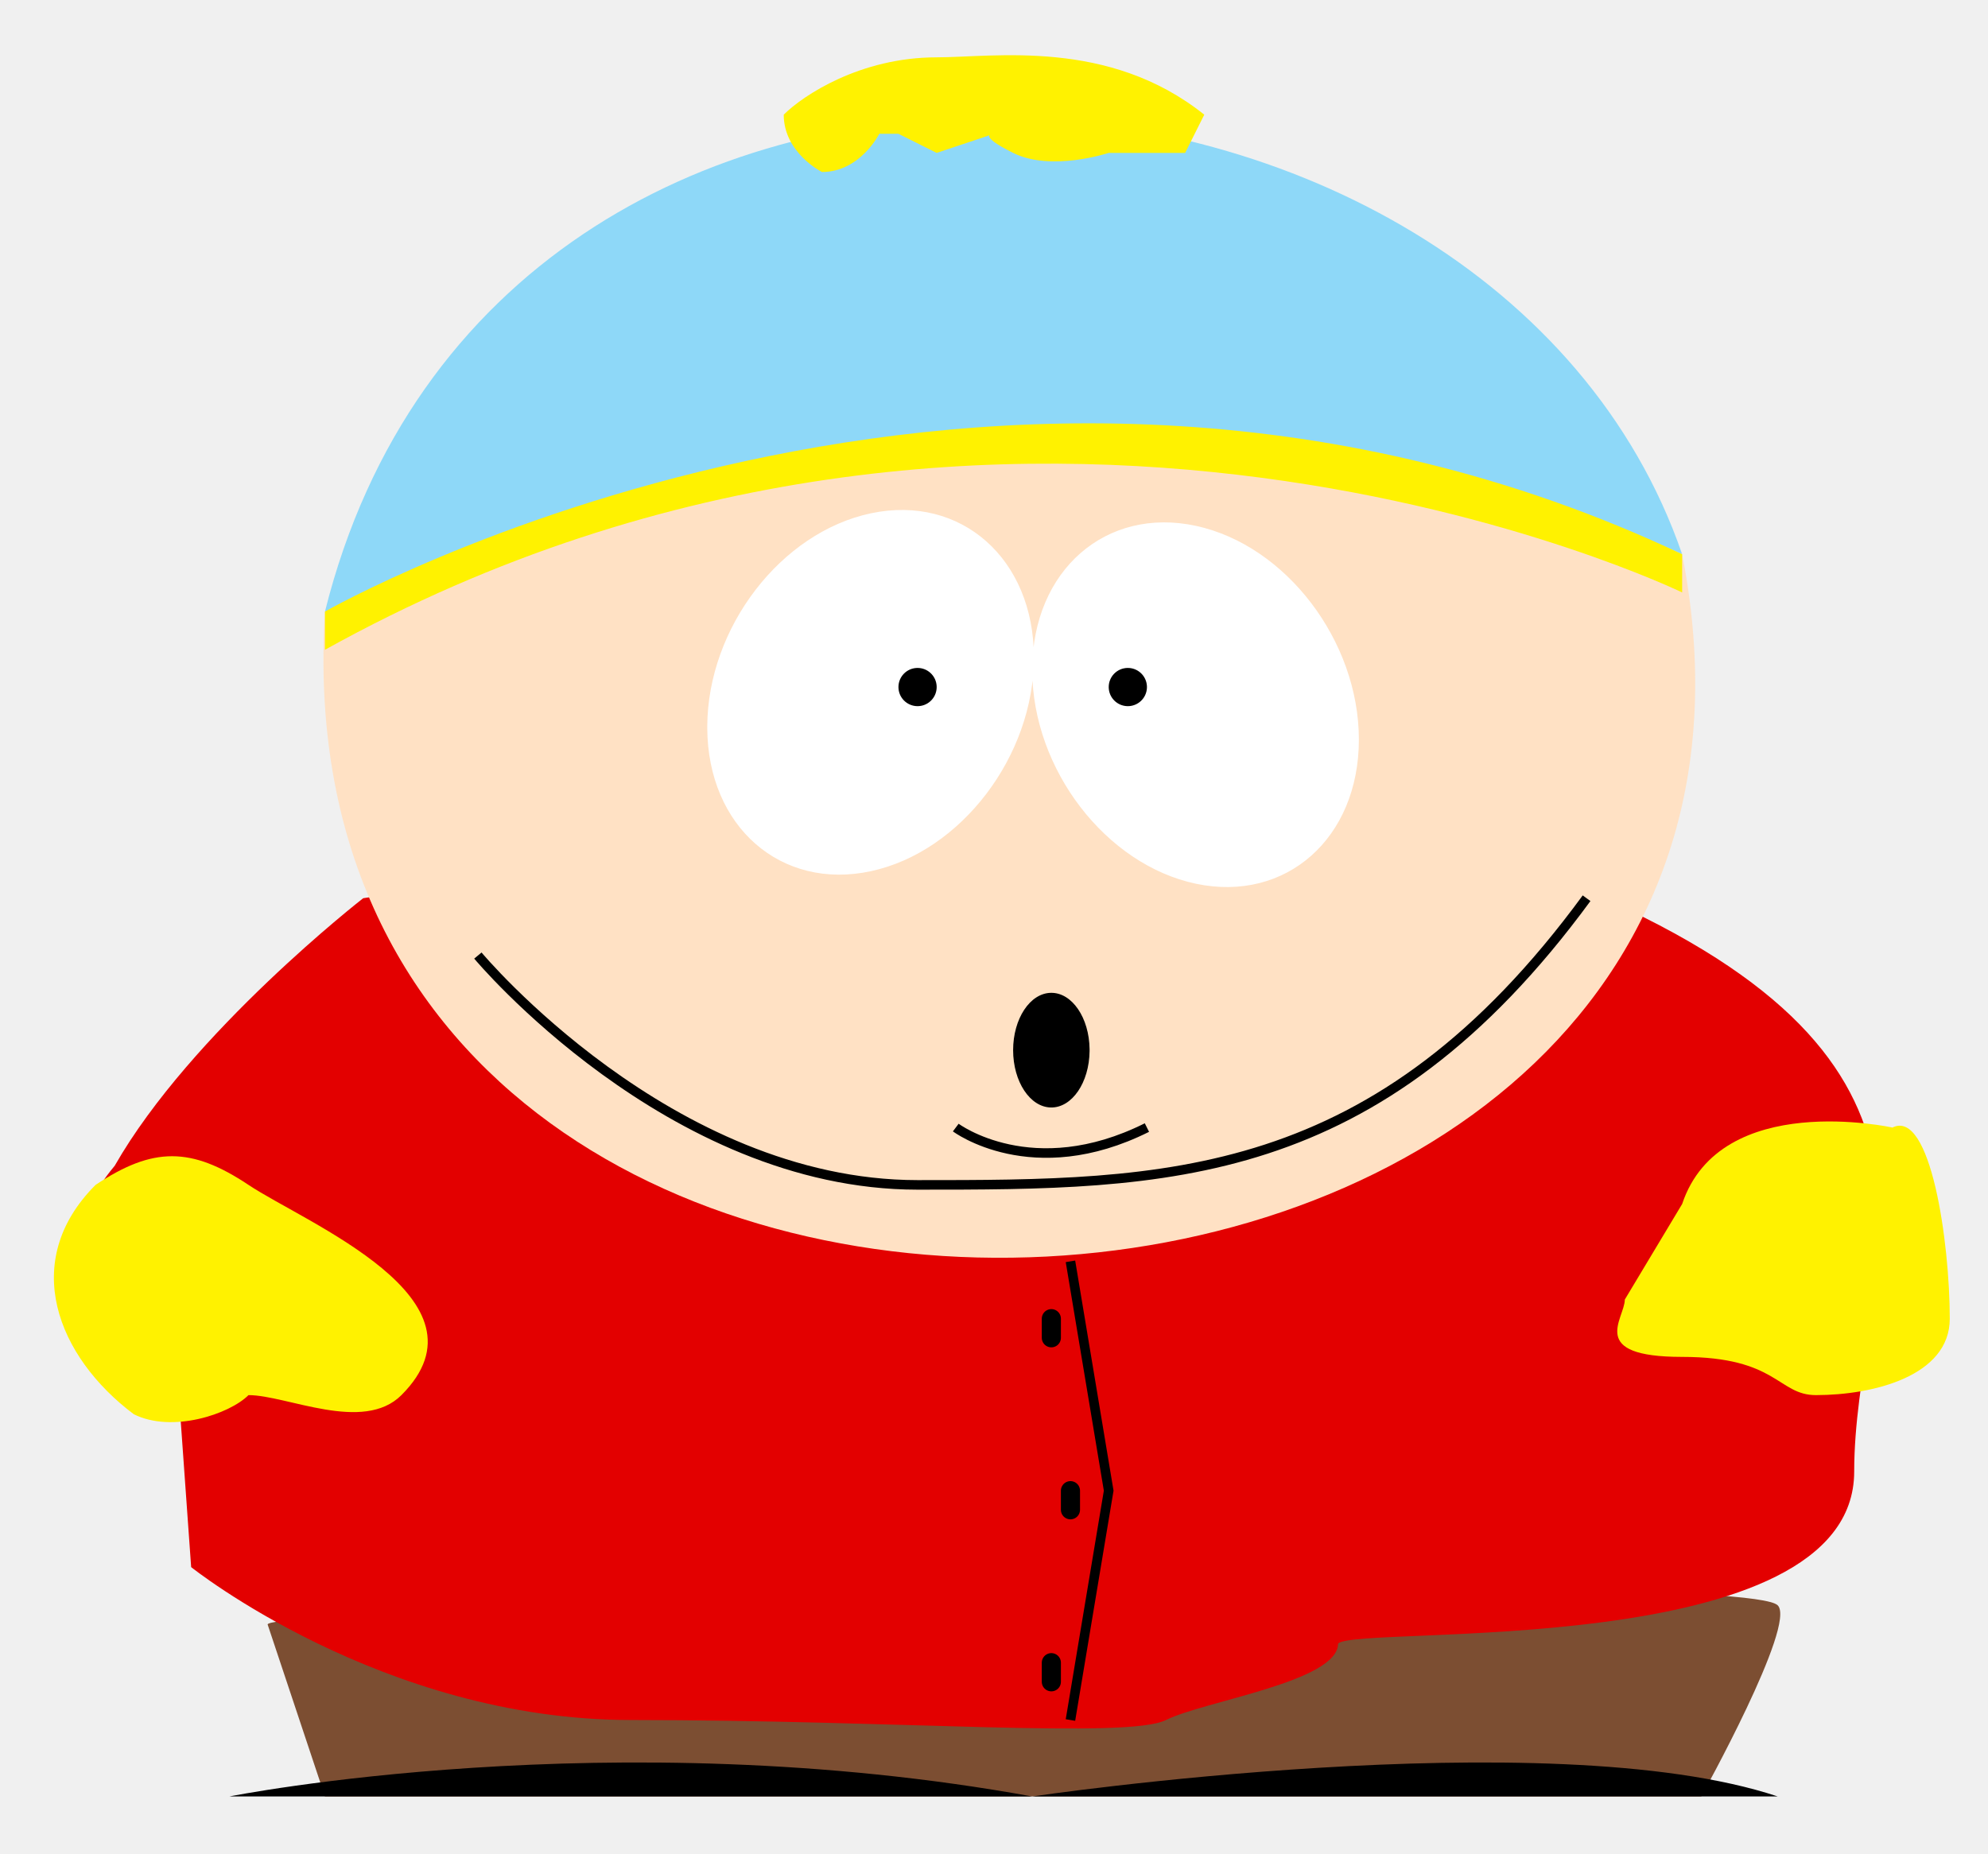
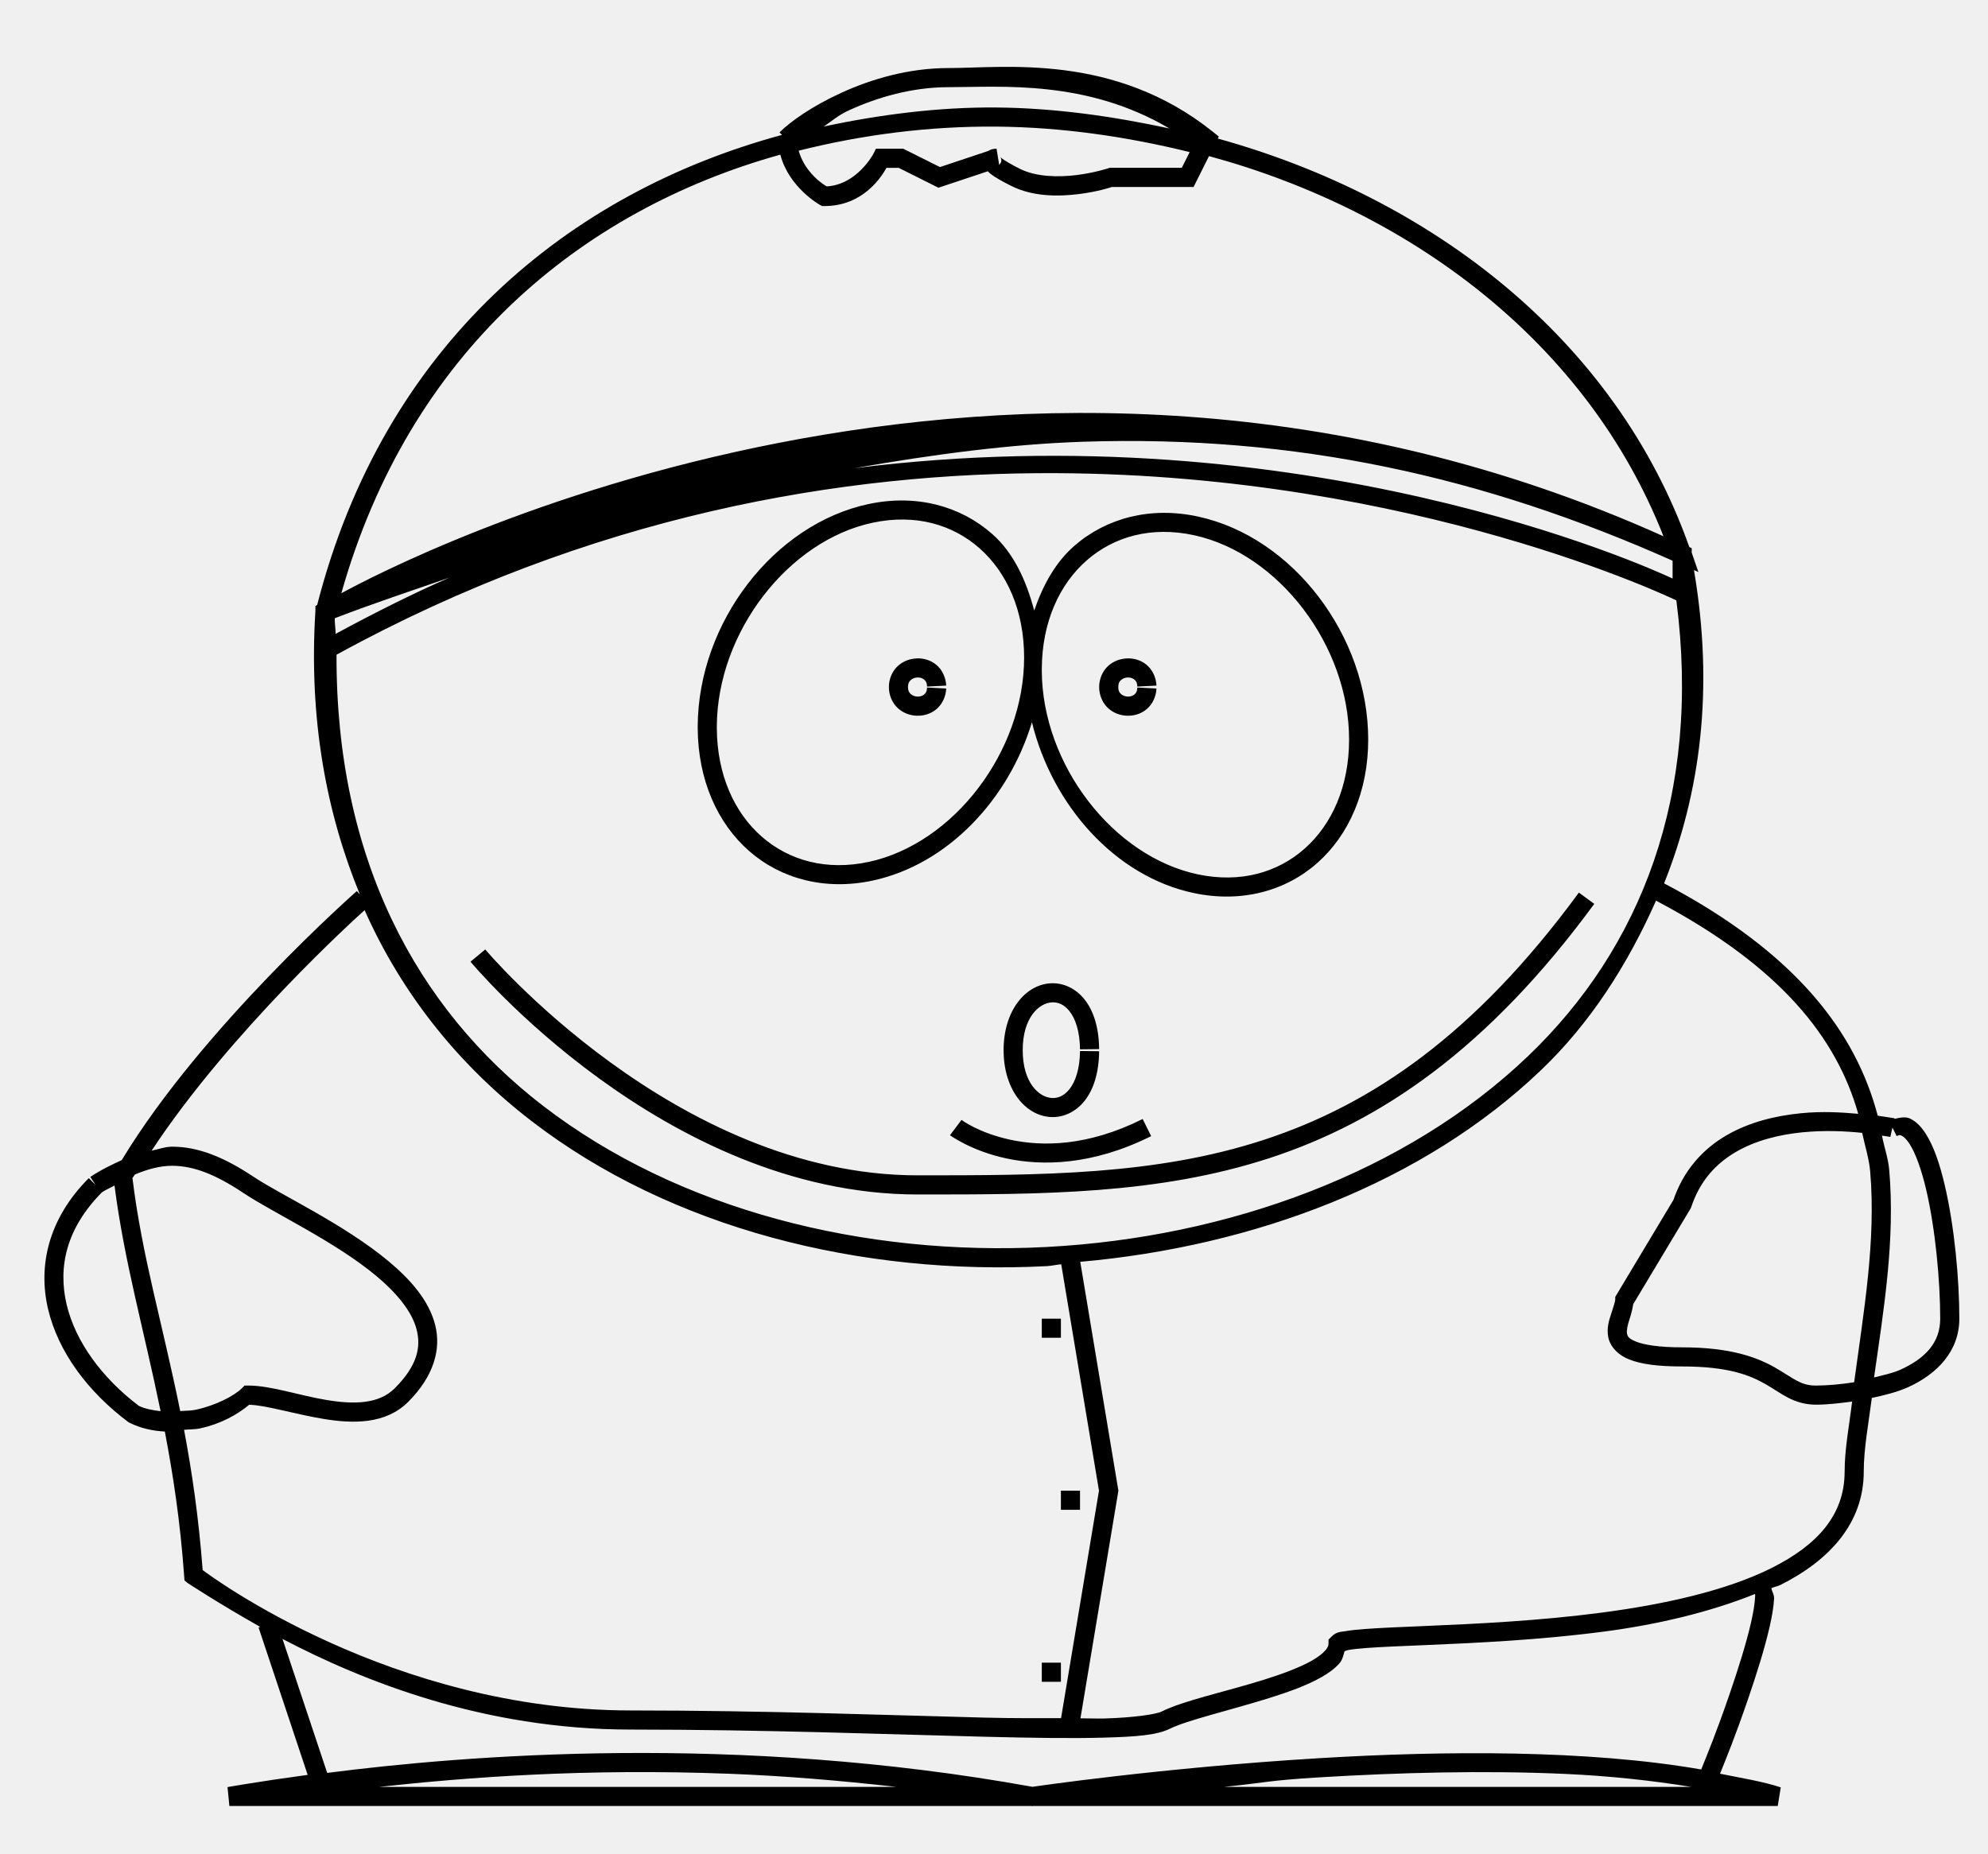
- <svg xmlns="http://www.w3.org/2000/svg" viewBox="0 0 104 97">
-   <path d="M14,85l3,9h72c0,0,5-9,4-10c-2-2-79,0-79,1" fill="#7C4E32" />
-   <path d="M19,47c0,0-9,7-13,14c-5,6,3,7,3,7l1,14c0,0,10,8,23,8c14,0,26,1,28,0c2-1,9-2,9-4c1-1,27,1,27-9c0-10,7-20-11-29c-17-9-67-1-67-1" fill="#E30000" />
-   <path d="M17,32c-3,48,80,43,71-3 l-35-15" fill="#FFE1C4" />
-   <path d="M17,32c9-36,61-32,71-3c-20-9-40-9-71,3" fill="#8ED8F8" />
-   <path d="M54,35a10 8 60 1 1 0,0.1zM37,38a10 8 -60 1 1 0,0.1z" fill="#FFF" />
-   <path d="M41,6c1-1,4-3,8-3c3-0,9-1,14,3l-1,2h-2h-2c0,0-3,1-5,0c-2-1-1-1-1-1l-3,1l-2-1h-1c0,0-1,2-3,2c0,0-2-1-2-3M17,34l0-2c0,0,35-20,71-3v2c0,0-35-17-71,3M5,62c3-2,5-2,8,0c3,2,13,6,8,11c-2,2-6,0-8,0c-1,1-4,2-6,1c-4-3-6-8-2-12M99,59c0,0-9-2-11,4l-3,5c0,1-2,3,3,3c5,0,5,2,7,2c3,0,7-1,7-4c0-4-1-11-3-10" fill="#FFF200" />
-   <path d="M56,78v1M55,69v1M55,87v1" stroke="#000" stroke-linecap="round" />
-   <path d="M60,36a1 1 0 1 1 0-0.1M49,36a1 1 0 1 1 0-0.1M57,55a2 3 0 1 1 0-0.1M12,94c0,0,20-4,42,0c0,0,27-4,39,0z" />
-   <path d="M50,59c0,0,4,3,10,0M56,66l2,12l-2,12M25,50c0,0,10,12,23,12c13,0,24,0,35-15" fill="none" stroke="#000" stroke-width="0.5" />
+ <svg xmlns="http://www.w3.org/2000/svg" viewBox="0 0 104 97" version="1.1" id="svg3008">
+   <defs id="defs3012" />
+   <path style="color:#000000;font-style:normal;font-variant:normal;font-weight:normal;font-stretch:normal;font-size:medium;line-height:normal;font-family:sans-serif;font-variant-ligatures:normal;font-variant-position:normal;font-variant-caps:normal;font-variant-numeric:normal;font-variant-alternates:normal;font-feature-settings:normal;text-indent:0;text-align:start;text-decoration:none;text-decoration-line:none;text-decoration-style:solid;text-decoration-color:#000000;letter-spacing:normal;word-spacing:normal;text-transform:none;writing-mode:lr-tb;direction:ltr;text-orientation:mixed;dominant-baseline:auto;baseline-shift:baseline;text-anchor:start;white-space:normal;shape-padding:0;clip-rule:nonzero;display:inline;overflow:visible;visibility:visible;opacity:1;isolation:auto;mix-blend-mode:normal;color-interpolation:sRGB;color-interpolation-filters:linearRGB;solid-color:#000000;solid-opacity:1;vector-effect:none;fill:#000000;fill-opacity:1;fill-rule:nonzero;stroke:none;stroke-width:1;stroke-linecap:butt;stroke-linejoin:miter;stroke-miterlimit:4;stroke-dasharray:none;stroke-dashoffset:0;stroke-opacity:1;color-rendering:auto;image-rendering:auto;shape-rendering:auto;text-rendering:auto;enable-background:accumulate" d="m 49.619,3.561 c -2.093,0 -4.03,0.578 -5.576,1.281 -1.546,0.703 -2.689,1.511 -3.264,2.086 l 0.131,0.131 C 29.729,10.083 20.087,18.027 16.592,31.656 L 16.5,31.709 v 0.26 c -0.355,5.679 0.579,10.576 2.326,14.832 l -0.156,-0.178 c 0,0 -8.103,7.126 -12.301,14.08 -0.535,0.248 -1.069,0.496 -1.646,0.881 L 5,62 4.646,61.646 c -2.103,2.103 -2.668,4.57 -2.133,6.844 0.535,2.274 2.111,4.354 4.186,5.91 l 0.037,0.027 0.041,0.02 c 0.579,0.289 1.208,0.426 1.846,0.459 0.423,2.228 0.802,4.636 1.012,7.572 l 0.016,0.223 0.178,0.139 c 0,0 1.59,1.05 3.787,2.289 l -0.09,0.029 2.57,7.713 c -2.556,0.347 -4.193,0.639 -4.193,0.639 L 12,94.5 h 4.639 37.318 l 0.035,0.006 0.041,-0.006 H 89.336 93 l 0.158,-0.975 c -0.937,-0.312 -2.089,-0.493 -3.176,-0.715 0.346,-0.866 0.767,-1.875 1.445,-3.848 0.461,-1.34 0.892,-2.711 1.148,-3.836 0.128,-0.562 0.214,-1.062 0.234,-1.486 0.01,-0.2 -0.112,-0.358 -0.141,-0.539 0.145,-0.067 0.336,-0.099 0.477,-0.17 C 95.69,81.652 97.5,79.717 97.5,77 c 0,-1.224 0.26,-2.565 0.422,-3.852 0.658,-0.144 1.32,-0.3 1.91,-0.568 C 101.307,71.91 102.5,70.722 102.5,69 c 0,-2.042 -0.25,-4.808 -0.764,-6.99 -0.257,-1.091 -0.568,-2.031 -1.004,-2.703 -0.218,-0.336 -0.471,-0.617 -0.814,-0.779 -0.246,-0.116 -0.537,-0.042 -0.816,0.018 l 0.008,-0.033 c 0,0 -0.525,-0.077 -0.879,-0.135 -1.133,-4.311 -4.209,-8.491 -11.176,-12.156 1.883,-4.714 2.629,-10.143 1.562,-16.395 L 88.85,29.932 88.5,28.918 V 28.684 L 88.375,28.625 C 84.513,17.707 74.825,10.328 63.707,7.25 L 63.76,7.145 63.445,6.891 C 58.281,2.759 52.533,3.561 49.619,3.561 Z m 0,1 c 2.74,0 7.202,-0.411 11.553,2.16 C 58.198,6.081 55.171,5.65 52.129,5.625 49.078,5.6 46.053,5.993 43.088,6.619 43.575,6.306 43.79,6.055 44.457,5.752 45.904,5.094 47.712,4.561 49.619,4.561 Z M 52.121,6.625 c 3.412,0.028 6.812,0.518 10.115,1.334 L 61.824,8.781 h -1.691 -2.082 l -0.076,0.025 c 0,0 -0.705,0.235 -1.654,0.354 -0.949,0.119 -2.114,0.099 -2.965,-0.326 -0.485,-0.243 -0.779,-0.423 -0.924,-0.531 -0.072,-0.054 -0.105,-0.092 -0.104,-0.09 0.002,0.002 0.055,0.058 0.055,0.193 0,0.093 -0.062,0.159 -0.111,0.227 L 52.133,7.781 c 0,0 -0.108,-0.003 -0.246,0.031 -0.05,0.012 -0.122,0.05 -0.191,0.088 L 49.172,8.742 47.25,7.781 h -1.426 l -0.139,0.277 c 0,0 -0.854,1.61 -2.438,1.695 C 43.087,9.666 42.108,9.047 41.781,7.885 45.137,7.042 48.617,6.597 52.121,6.625 Z M 40.822,8.092 c 0.455,1.743 2.086,2.637 2.086,2.637 l 0.105,0.053 h 0.119 c 2.051,0 3.004,-1.574 3.242,-2 h 0.639 l 2.08,1.041 2.584,-0.861 c 0.05,0.047 0.092,0.096 0.154,0.143 0.23,0.173 0.561,0.368 1.076,0.625 1.149,0.575 2.486,0.555 3.537,0.424 0.983,-0.123 1.633,-0.341 1.727,-0.371 h 1.961 2.309 L 63.248,8.168 C 73.845,11.054 83.052,17.96 87.023,28.061 52.847,12.674 20.816,29.425 17.857,31.043 21.413,18.452 30.343,11.012 40.822,8.092 Z M 56.631,23.115 C 67.821,22.744 77.655,24.953 87.5,29.34 v 0.932 c -1.449,-0.68 -19.338,-8.726 -42.807,-5.773 4.142,-0.725 8.157,-1.258 11.938,-1.383 z m -1.348,1.643 c 18.812,0.095 32.263,6.585 32.414,6.658 C 89.013,41.599 85.836,49.62 79.936,55.264 73.575,61.347 64.248,64.755 54.725,65.25 45.201,65.745 35.5,63.325 28.398,57.854 21.775,52.75 17.566,44.896 17.605,34.258 c 13.291,-7.293 26.429,-9.557 37.678,-9.5 z m -9.822,1.611 C 40.476,27.419 36.526,32.586 36.5,37.998 V 38 38.102 c 0.013,2.701 1.03,4.977 2.697,6.434 1.667,1.457 3.981,2.077 6.473,1.537 3.915,-0.848 7.097,-4.248 8.314,-8.281 1.06,4.33 4.34,8.068 8.477,8.939 2.492,0.525 4.8,-0.111 6.457,-1.58 1.657,-1.469 2.658,-3.75 2.658,-6.453 0,-5.406 -3.923,-10.591 -8.906,-11.67 -2.492,-0.54 -4.805,0.082 -6.473,1.539 -0.977,0.853 -1.634,2.044 -2.094,3.379 -0.42,-1.587 -1.081,-3.016 -2.186,-3.996 -1.657,-1.469 -3.965,-2.105 -6.457,-1.58 z m 0.207,0.979 c 2.215,-0.466 4.163,0.088 5.586,1.35 1.422,1.261 2.322,3.25 2.322,5.707 0,4.915 -3.686,9.732 -8.117,10.691 -2.216,0.48 -4.172,-0.064 -5.604,-1.314 C 38.424,42.531 37.512,40.553 37.5,38.1 v -0.002 -0.096 c 0.024,-4.921 3.738,-9.722 8.168,-10.654 z m 16.791,0.656 c 4.431,0.959 8.117,5.778 8.117,10.693 0,2.457 -0.9,4.444 -2.322,5.705 -1.422,1.261 -3.371,1.816 -5.586,1.35 C 58.238,44.819 54.525,40.02 54.5,35.1 v -0.002 -0.096 c 0.012,-2.455 0.924,-4.433 2.355,-5.684 1.432,-1.251 3.388,-1.794 5.604,-1.314 z m -38.947,2.219 c -1.977,0.863 -3.966,1.869 -5.957,2.945 0.009,-0.288 -0.055,-0.528 -0.039,-0.82 2.083,-0.802 4.011,-1.431 5.996,-2.125 z m 24.447,4.229 c -0.356,0.013 -0.712,0.141 -0.992,0.398 -0.28,0.258 -0.465,0.654 -0.465,1.1 0,0.446 0.185,0.844 0.465,1.102 0.28,0.258 0.636,0.386 0.992,0.398 0.356,0.013 0.723,-0.091 1.02,-0.336 0.296,-0.245 0.499,-0.636 0.521,-1.088 l -1,-0.051 c -0.01,0.208 -0.074,0.299 -0.158,0.369 -0.084,0.07 -0.212,0.11 -0.348,0.105 -0.135,-0.005 -0.265,-0.055 -0.35,-0.133 -0.084,-0.078 -0.143,-0.173 -0.143,-0.367 0,-0.194 0.058,-0.288 0.143,-0.365 0.084,-0.078 0.214,-0.13 0.35,-0.135 0.135,-0.005 0.263,0.038 0.348,0.107 0.084,0.07 0.148,0.161 0.158,0.369 l 1,-0.051 c -0.023,-0.452 -0.225,-0.845 -0.521,-1.09 -0.296,-0.245 -0.664,-0.347 -1.02,-0.334 z m 11,0 c -0.356,0.013 -0.712,0.141 -0.992,0.398 -0.28,0.258 -0.465,0.654 -0.465,1.1 0,0.446 0.185,0.844 0.465,1.102 0.28,0.258 0.636,0.386 0.992,0.398 0.356,0.013 0.723,-0.091 1.02,-0.336 0.296,-0.245 0.499,-0.636 0.521,-1.088 l -1,-0.051 c -0.01,0.208 -0.074,0.299 -0.158,0.369 -0.084,0.07 -0.212,0.11 -0.348,0.105 -0.135,-0.005 -0.265,-0.055 -0.35,-0.133 -0.084,-0.078 -0.143,-0.173 -0.143,-0.367 0,-0.194 0.058,-0.288 0.143,-0.365 0.084,-0.078 0.214,-0.13 0.35,-0.135 0.135,-0.005 0.263,0.038 0.348,0.107 0.084,0.07 0.148,0.161 0.158,0.369 l 1,-0.051 c -0.023,-0.452 -0.225,-0.845 -0.521,-1.09 -0.296,-0.245 -0.664,-0.347 -1.02,-0.334 z M 82.598,46.705 C 77.145,54.141 71.748,57.807 66.096,59.65 60.443,61.494 54.5,61.5 48,61.5 35.308,61.5 25.385,49.68 25.385,49.68 l -0.77,0.641 c 0,0 10.077,12.18 23.385,12.18 6.5,0 12.557,0.006 18.404,-1.9 5.847,-1.907 11.451,-5.741 16.998,-13.305 z m 4.035,0.422 c 6.573,3.462 9.469,7.229 10.578,11.154 -0.859,-0.076 -1.87,-0.143 -3.01,-0.029 -1.298,0.13 -2.679,0.453 -3.891,1.16 -1.212,0.707 -2.247,1.815 -2.785,3.43 l 0.045,-0.1 L 84.5,67.861 V 68 c 0,0.083 -0.094,0.386 -0.209,0.732 -0.115,0.346 -0.251,0.764 -0.156,1.24 0.095,0.476 0.486,0.921 1.104,1.164 C 85.855,71.38 86.717,71.5 88,71.5 c 2.433,0 3.555,0.464 4.377,0.934 0.411,0.235 0.753,0.486 1.158,0.697 C 93.94,73.342 94.417,73.5 95,73.5 c 0.601,0 1.249,-0.078 1.891,-0.162 C 96.747,74.56 96.5,75.803 96.5,77 c 0,2.283 -1.44,3.848 -3.803,5.037 -2.363,1.189 -5.604,1.908 -8.889,2.342 -3.285,0.434 -6.613,0.59 -9.189,0.699 -1.288,0.055 -2.386,0.098 -3.209,0.16 -0.411,0.031 -0.752,0.065 -1.027,0.113 -0.275,0.048 -0.468,0.026 -0.736,0.295 L 69.5,85.793 V 86 c 0,0.104 -0.039,0.215 -0.18,0.373 -0.14,0.159 -0.378,0.341 -0.691,0.52 -0.627,0.356 -1.542,0.698 -2.527,1.006 -1.971,0.616 -4.175,1.08 -5.324,1.654 -0.291,0.146 -1.435,0.323 -3.041,0.369 -0.313,0.009 -0.863,-0.013 -1.215,-0.01 L 58.508,78 56.512,66.025 c 9.112,-0.809 17.933,-4.126 24.115,-10.039 2.589,-2.477 4.523,-5.52 6.006,-8.859 z M 19.074,47.625 c 1.999,4.493 5.018,8.173 8.715,11.021 7.336,5.653 17.26,8.109 26.986,7.604 0.25,-0.013 0.492,-0.079 0.742,-0.096 L 57.492,78 55.508,89.904 C 54.252,89.902 53.115,89.915 51.512,89.875 46.518,89.75 40.012,89.5 33,89.5 20.497,89.5 11.049,82.491 10.602,82.154 10.389,79.336 10.034,76.977 9.629,74.816 c 0.286,-0.031 0.581,-0.017 0.855,-0.078 1.068,-0.237 1.919,-0.708 2.551,-1.232 0.838,0.009 2.343,0.482 3.883,0.738 1.553,0.259 3.259,0.286 4.436,-0.891 1.332,-1.332 1.736,-2.746 1.412,-4.023 -0.324,-1.277 -1.28,-2.369 -2.445,-3.34 -2.331,-1.943 -5.628,-3.463 -7.043,-4.406 C 11.735,60.556 10.383,60 9,60 8.644,60 8.287,60.137 7.932,60.209 12.018,54.002 18.671,47.982 19.074,47.625 Z m 35.879,3.826 c -1.324,0.084 -2.451,1.441 -2.451,3.498 0,2.057 1.127,3.416 2.451,3.5 0.662,0.042 1.333,-0.265 1.797,-0.861 0.464,-0.596 0.738,-1.461 0.75,-2.582 l -1,-0.012 c -0.011,0.963 -0.249,1.605 -0.539,1.979 -0.29,0.373 -0.614,0.5 -0.945,0.479 -0.663,-0.042 -1.514,-0.795 -1.514,-2.502 0,-1.707 0.851,-2.458 1.514,-2.5 0.331,-0.021 0.655,0.103 0.945,0.477 0.29,0.373 0.528,1.017 0.539,1.98 l 1,-0.012 c -0.012,-1.121 -0.286,-1.986 -0.75,-2.582 -0.464,-0.596 -1.135,-0.903 -1.797,-0.861 z m 4.824,7.102 c -2.901,1.45 -5.267,1.439 -6.922,1.084 -1.655,-0.355 -2.555,-1.037 -2.555,-1.037 l -0.602,0.801 c 0,0 1.1,0.817 2.945,1.213 1.845,0.395 4.479,0.384 7.578,-1.166 z M 99,59 l 0.223,0.447 c 0.138,-0.069 0.172,-0.062 0.266,-0.018 0.094,0.044 0.247,0.178 0.404,0.42 0.314,0.484 0.628,1.357 0.871,2.391 C 101.25,64.308 101.5,67.042 101.5,69 c 0,1.278 -0.807,2.09 -2.082,2.67 -0.41,0.186 -0.904,0.285 -1.379,0.406 0.5,-3.527 1.113,-7.162 0.793,-10.867 -0.052,-0.599 -0.264,-1.19 -0.379,-1.787 0.1,0.019 0.438,0.066 0.438,0.066 z m -4.701,0.248 c 1.172,-0.117 2.278,-0.057 3.119,0.029 0.141,0.672 0.359,1.338 0.418,2.018 0.313,3.629 -0.342,7.349 -0.838,11.031 C 96.323,72.43 95.635,72.5 95,72.5 94.583,72.5 94.31,72.408 93.996,72.244 93.682,72.08 93.337,71.832 92.873,71.566 91.945,71.036 90.567,70.5 88,70.5 c -1.217,0 -1.98,-0.13 -2.395,-0.293 -0.414,-0.163 -0.46,-0.281 -0.49,-0.43 -0.03,-0.149 0.022,-0.418 0.125,-0.729 0.08,-0.239 0.154,-0.517 0.201,-0.809 l 3.016,-5.029 0.018,-0.053 c 0.462,-1.385 1.301,-2.277 2.34,-2.883 1.038,-0.606 2.282,-0.907 3.484,-1.027 z M 9,61 c 1.117,0 2.265,0.444 3.723,1.416 1.585,1.057 4.788,2.536 6.957,4.344 1.084,0.904 1.879,1.875 2.117,2.816 0.239,0.941 0.017,1.903 -1.15,3.07 -0.823,0.823 -2.118,0.85 -3.564,0.609 C 15.635,73.015 14.167,72.5 13,72.5 h -0.207 l -0.146,0.146 c -0.382,0.382 -1.332,0.882 -2.381,1.115 -0.276,0.061 -0.556,0.05 -0.838,0.074 C 8.509,69.287 7.419,65.689 6.93,61.641 6.965,61.579 7.022,61.517 7.059,61.455 7.741,61.17 8.384,61 9,61 Z M 5.99,62.031 C 6.501,66.011 7.517,69.527 8.402,73.84 8,73.793 7.601,73.725 7.264,73.562 5.36,72.122 3.948,70.221 3.486,68.26 3.024,66.295 3.464,64.275 5.334,62.387 5.573,62.229 5.766,62.161 5.99,62.031 Z M 54.5,69 v 1 h 1 v -1 z m 1,9 v 1 h 1 v -1 z m 36.311,5.408 c 0.014,0.069 0.009,0.032 0.002,0.186 -0.016,0.322 -0.09,0.781 -0.211,1.311 -0.242,1.06 -0.665,2.412 -1.119,3.734 -0.694,2.019 -1.162,3.14 -1.486,3.949 C 83.08,91.558 75.593,91.599 68.971,92 60.745,92.499 54.092,93.484 54.014,93.496 38.488,90.686 24.365,91.837 17.117,92.768 L 14.779,85.758 C 18.941,87.937 25.261,90.5 33,90.5 c 6.988,0 13.482,0.25 18.488,0.375 2.503,0.063 4.631,0.094 6.275,0.047 1.644,-0.047 2.75,-0.12 3.459,-0.475 0.851,-0.425 3.146,-0.962 5.176,-1.596 1.015,-0.317 1.975,-0.663 2.723,-1.088 0.374,-0.212 0.699,-0.444 0.949,-0.727 0.165,-0.186 0.211,-0.443 0.283,-0.684 -0.144,0.144 -0.014,0.02 0.201,-0.018 0.216,-0.038 0.534,-0.072 0.93,-0.102 0.79,-0.059 1.888,-0.102 3.178,-0.156 2.58,-0.109 5.939,-0.266 9.279,-0.707 2.822,-0.373 5.532,-1.023 7.869,-1.963 z M 54.5,87 v 1 h 1 v -1 z m -16.357,5.812 c 2.799,0.106 5.746,0.349 8.752,0.688 H 19.826 c 4.677,-0.505 10.711,-0.975 18.316,-0.688 z m 43.686,0.006 c 2.374,0.106 4.588,0.348 6.648,0.682 H 64.025 c 2.222,-0.222 2.251,-0.333 5.004,-0.5 4.113,-0.249 8.605,-0.369 12.799,-0.182 z" id="path3006" />
</svg>
